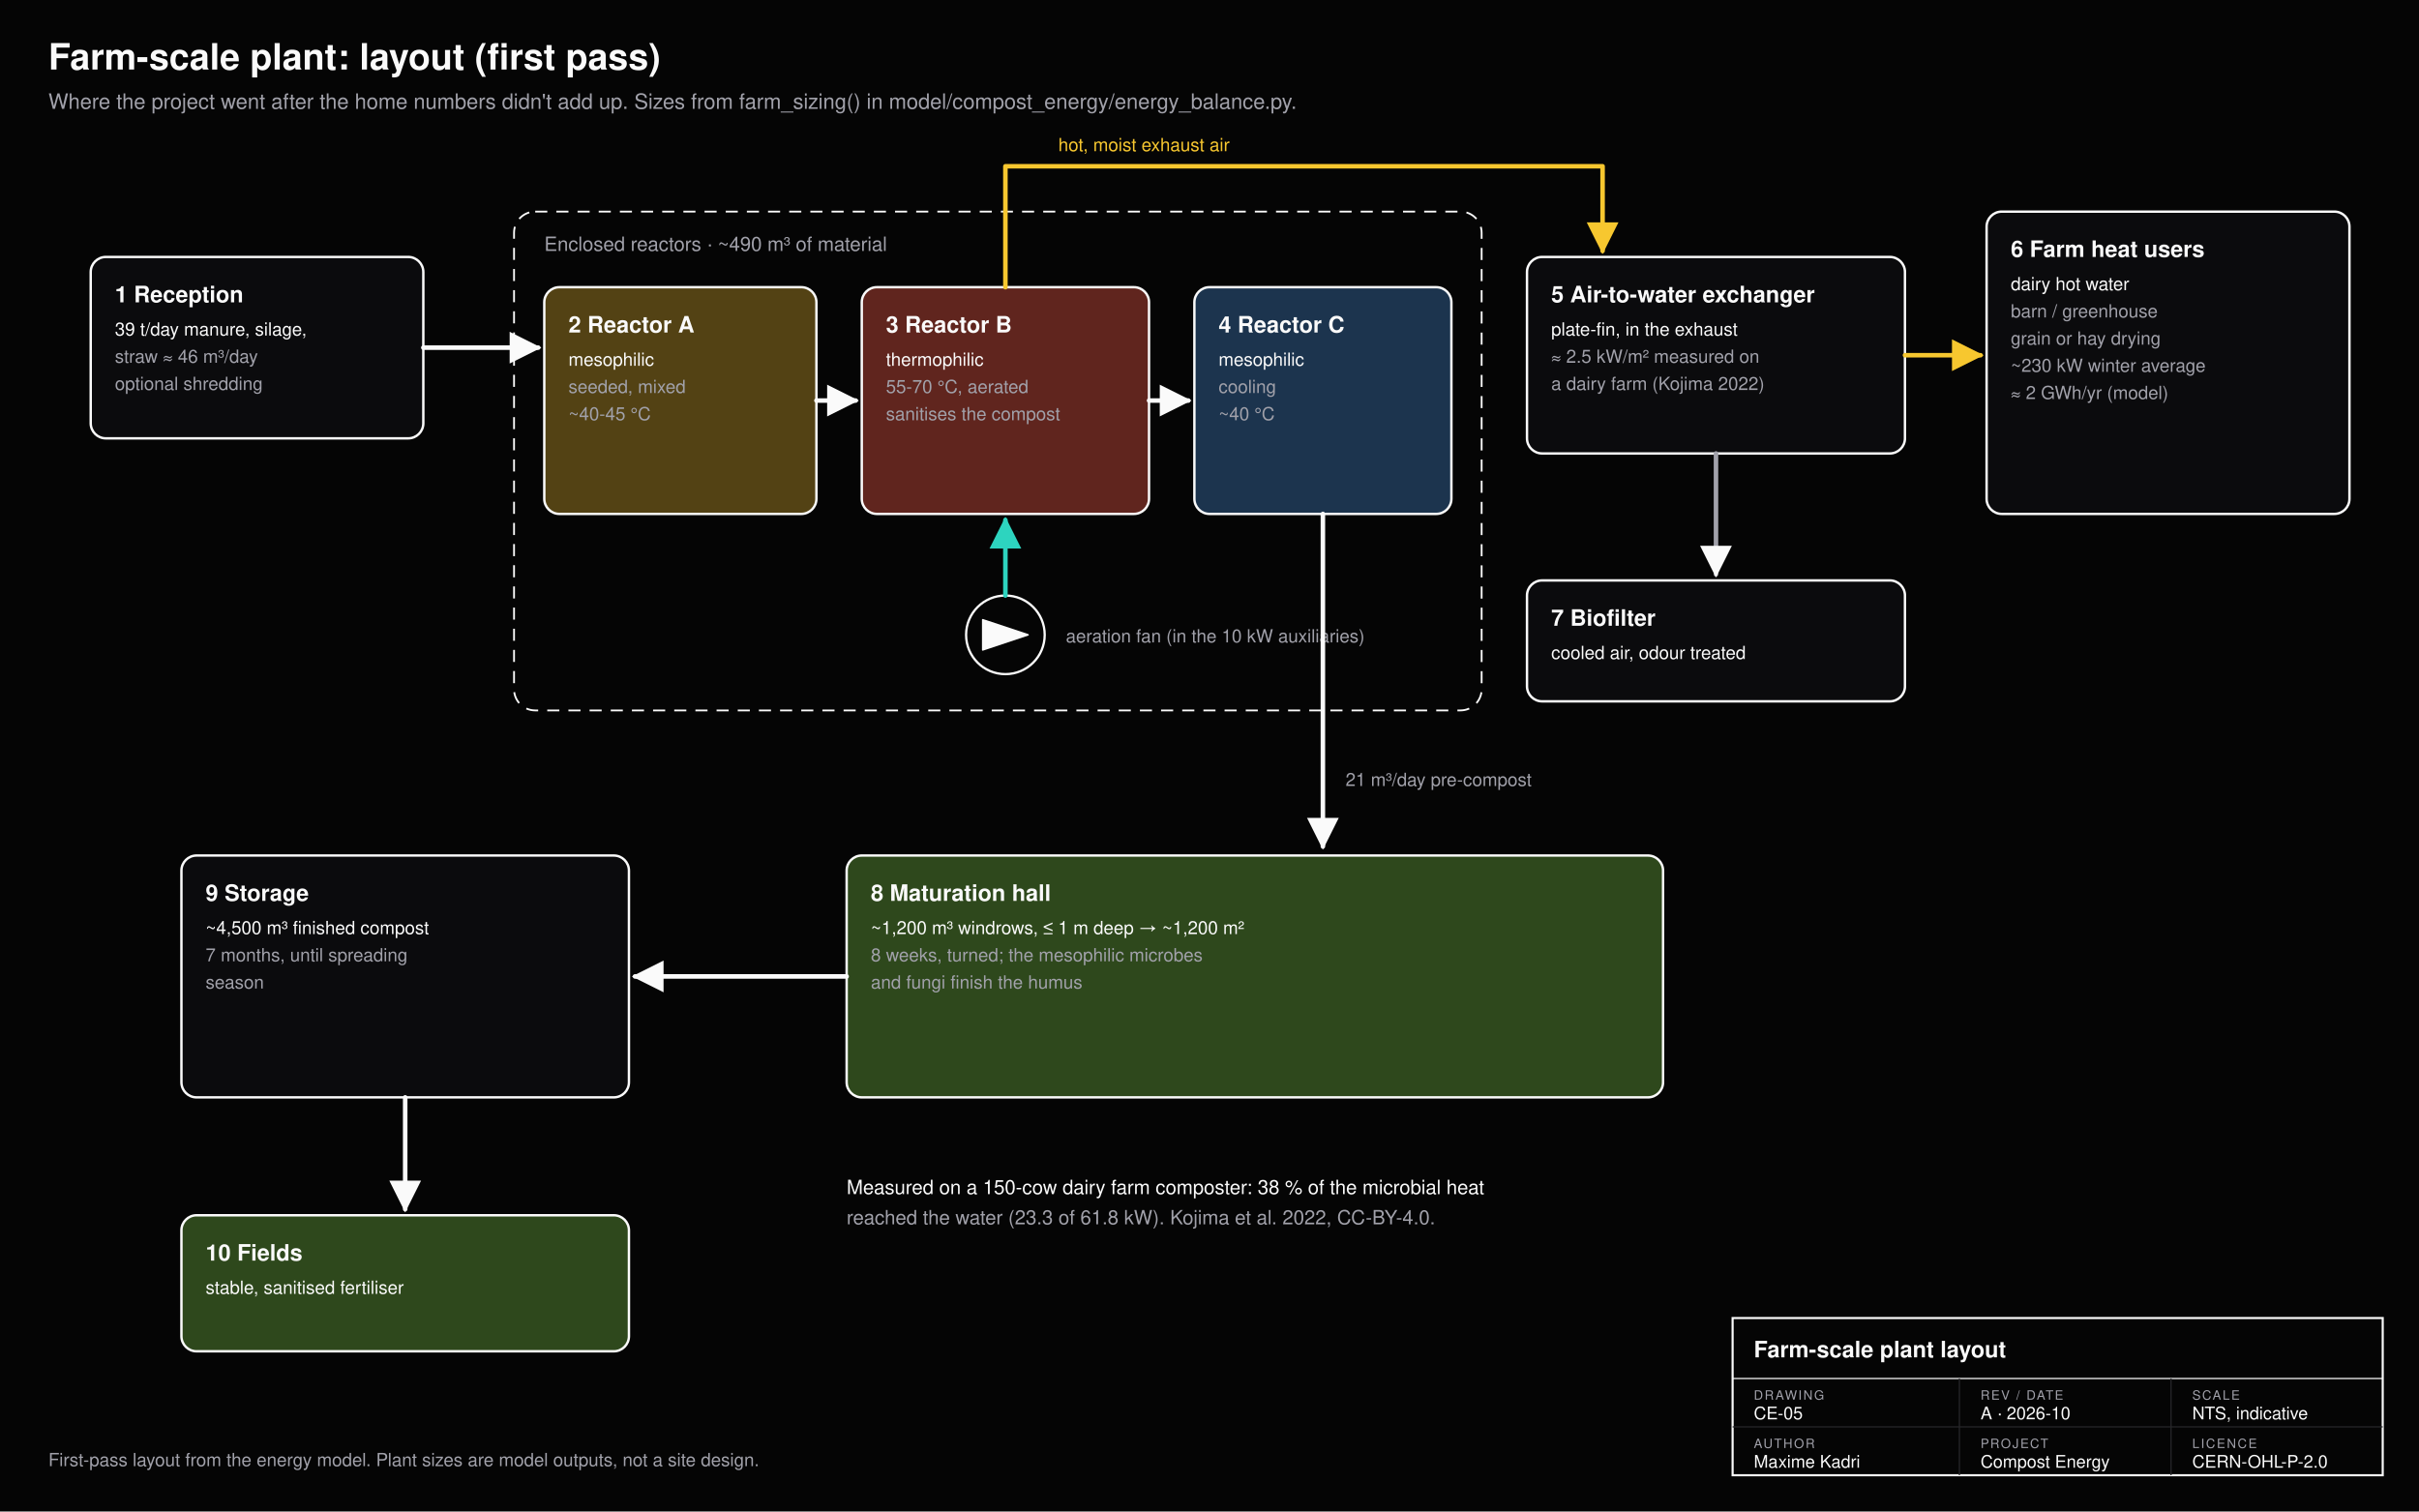
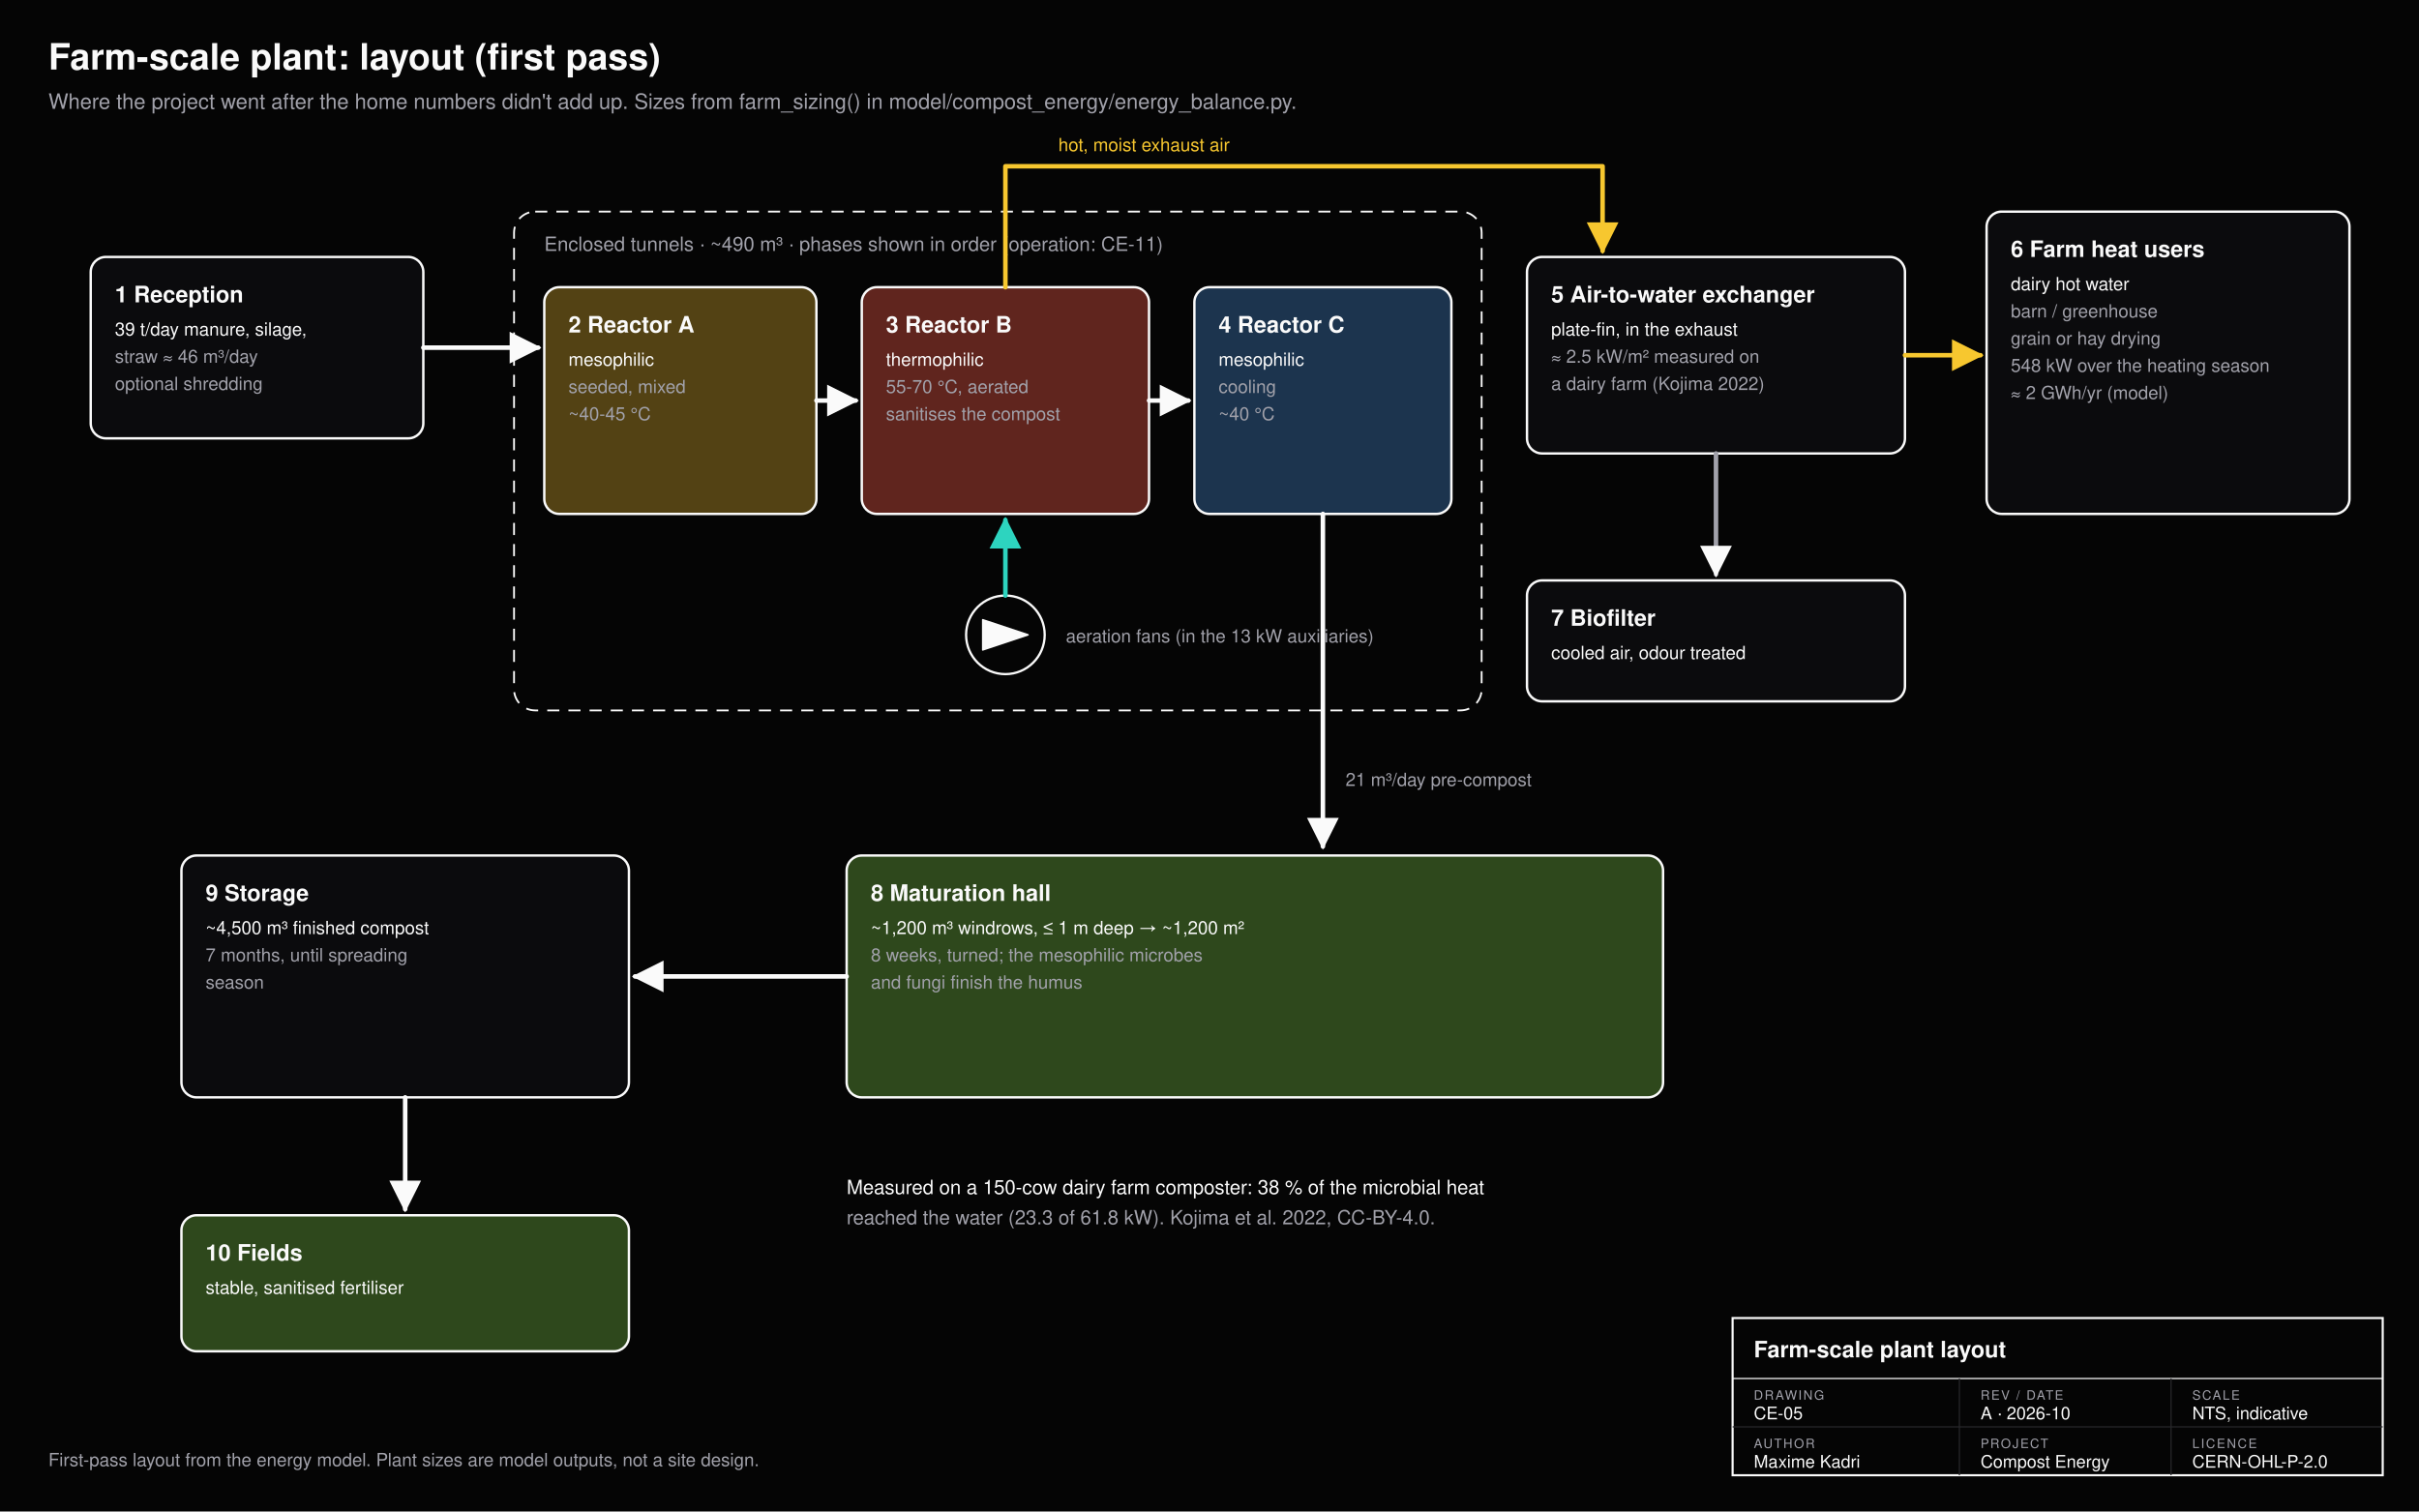
<svg xmlns="http://www.w3.org/2000/svg" viewBox="0 0 1600 1000" font-family="Helvetica Neue, Helvetica, Arial, sans-serif">
  <defs>
    <marker id="arr" viewBox="0 0 10 10" refX="9" refY="5" markerWidth="7" markerHeight="7" orient="auto-start-reverse">
      <path d="M0,0 L10,5 L0,10 z" fill="#fafafa" />
    </marker>
    <marker id="arrHot" viewBox="0 0 10 10" refX="9" refY="5" markerWidth="7" markerHeight="7" orient="auto-start-reverse">
      <path d="M0,0 L10,5 L0,10 z" fill="#f7c72f" />
    </marker>
    <marker id="arrCool" viewBox="0 0 10 10" refX="9" refY="5" markerWidth="7" markerHeight="7" orient="auto-start-reverse">
      <path d="M0,0 L10,5 L0,10 z" fill="#2dd4bf" />
    </marker>
    <marker id="arrGreen" viewBox="0 0 10 10" refX="9" refY="5" markerWidth="7" markerHeight="7" orient="auto-start-reverse">
      <path d="M0,0 L10,5 L0,10 z" fill="#2dd4bf" />
    </marker>
    <marker id="dimA" viewBox="0 0 10 10" refX="9" refY="5" markerWidth="6" markerHeight="6" orient="auto-start-reverse">
      <path d="M0,1.5 L10,5 L0,8.5 z" fill="#a1a1aa" />
    </marker>
    <pattern id="mesh" width="7" height="7" patternUnits="userSpaceOnUse">
      <path d="M0,7 L7,0 M0,0 L7,7" stroke="#52525b" stroke-width="0.45" opacity="0.7" />
    </pattern>
    <pattern id="concrete" width="12" height="12" patternUnits="userSpaceOnUse">
      <rect width="12" height="12" fill="#2a2a2e" />
      <circle cx="3" cy="3" r="1.1" fill="#52525b" />
      <circle cx="9" cy="8" r="0.9" fill="#52525b" />
      <circle cx="7" cy="2" r="0.5" fill="#52525b" />
    </pattern>
    <pattern id="hatch" width="6" height="6" patternUnits="userSpaceOnUse" patternTransform="rotate(45)">
      <line x1="0" y1="0" x2="0" y2="6" stroke="#c08a55" stroke-width="1" />
    </pattern>
    <pattern id="grain" width="40" height="10" patternUnits="userSpaceOnUse">
      <rect width="40" height="10" fill="#1a1510" />
      <path d="M0,5 C10,3 20,7 40,5" stroke="#c08a55" stroke-width="0.4" fill="none" opacity="0.5" />
    </pattern>
  </defs>
  <rect width="1600" height="1000" fill="#050505" />
  <text x="32.0" y="46.0" font-size="24" fill="#fafafa" font-weight="bold" text-anchor="start">Farm-scale plant: layout (first pass)</text>
  <text x="32.0" y="72.0" font-size="14" fill="#a1a1aa" font-weight="normal" text-anchor="start">Where the project went after the home numbers didn't add up. Sizes from farm_sizing() in model/compost_energy/energy_balance.py.</text>
  <rect x="60.0" y="170.0" width="220.0" height="120.0" fill="#0d0d0f" stroke="#fafafa" stroke-width="1.6" rx="10" fill-opacity="0.9" />
  <text x="76.0" y="200.0" font-size="15" fill="#fafafa" font-weight="bold" text-anchor="start">1  Reception</text>
  <text x="76.0" y="222.0" font-size="12" fill="#fafafa" font-weight="normal" text-anchor="start">39 t/day manure, silage,</text>
  <text x="76.0" y="240.0" font-size="12" fill="#a1a1aa" font-weight="normal" text-anchor="start">straw ≈ 46 m³/day</text>
  <text x="76.0" y="258.0" font-size="12" fill="#a1a1aa" font-weight="normal" text-anchor="start">optional shredding</text>
  <rect x="340.0" y="140.0" width="640.0" height="330.0" fill="none" stroke="#fafafa" stroke-width="1.2" rx="14" stroke-dasharray="8 6" />
-   <text x="360.0" y="166.0" font-size="13" fill="#a1a1aa" font-weight="normal" text-anchor="start">Enclosed reactors · ~490 m³ of material</text>
+   <text x="360.0" y="166.0" font-size="13" fill="#a1a1aa" font-weight="normal" text-anchor="start">Enclosed tunnels · ~490 m³ · phases shown in order (operation: CE-11)</text>
  <rect x="360.0" y="190.0" width="180.0" height="150.0" fill="#5c4a17" stroke="#fafafa" stroke-width="1.6" rx="10" fill-opacity="0.9" />
  <text x="376.0" y="220.0" font-size="15" fill="#fafafa" font-weight="bold" text-anchor="start">2  Reactor A</text>
  <text x="376.0" y="242.0" font-size="12" fill="#fafafa" font-weight="normal" text-anchor="start">mesophilic</text>
  <text x="376.0" y="260.0" font-size="12" fill="#a1a1aa" font-weight="normal" text-anchor="start">seeded, mixed</text>
  <text x="376.0" y="278.0" font-size="12" fill="#a1a1aa" font-weight="normal" text-anchor="start">~40-45 °C</text>
  <rect x="570.0" y="190.0" width="190.0" height="150.0" fill="#6b2a22" stroke="#fafafa" stroke-width="1.6" rx="10" fill-opacity="0.9" />
  <text x="586.0" y="220.0" font-size="15" fill="#fafafa" font-weight="bold" text-anchor="start">3  Reactor B</text>
  <text x="586.0" y="242.0" font-size="12" fill="#fafafa" font-weight="normal" text-anchor="start">thermophilic</text>
  <text x="586.0" y="260.0" font-size="12" fill="#a1a1aa" font-weight="normal" text-anchor="start">55-70 °C, aerated</text>
  <text x="586.0" y="278.0" font-size="12" fill="#a1a1aa" font-weight="normal" text-anchor="start">sanitises the compost</text>
  <rect x="790.0" y="190.0" width="170.0" height="150.0" fill="#1f3a57" stroke="#fafafa" stroke-width="1.6" rx="10" fill-opacity="0.9" />
  <text x="806.0" y="220.0" font-size="15" fill="#fafafa" font-weight="bold" text-anchor="start">4  Reactor C</text>
  <text x="806.0" y="242.0" font-size="12" fill="#fafafa" font-weight="normal" text-anchor="start">mesophilic</text>
  <text x="806.0" y="260.0" font-size="12" fill="#a1a1aa" font-weight="normal" text-anchor="start">cooling</text>
  <text x="806.0" y="278.0" font-size="12" fill="#a1a1aa" font-weight="normal" text-anchor="start">~40 °C</text>
  <path d="M280,230 L356,230" stroke="#fafafa" stroke-width="3" fill="none" stroke-linejoin="round" stroke-linecap="round" marker-end="url(#arr)" />
  <path d="M540,265 L566,265" stroke="#fafafa" stroke-width="3" fill="none" stroke-linejoin="round" stroke-linecap="round" marker-end="url(#arr)" />
  <path d="M760,265 L786,265" stroke="#fafafa" stroke-width="3" fill="none" stroke-linejoin="round" stroke-linecap="round" marker-end="url(#arr)" />
  <circle cx="665" cy="420" r="26" fill="#050505" stroke="#fafafa" stroke-width="1.5" />
  <path d="M650,410 L680,420 L650,430 Z" stroke="#fafafa" stroke-width="1" fill="#fafafa" stroke-linejoin="round" stroke-linecap="round" />
-   <text x="705.0" y="425.0" font-size="12" fill="#a1a1aa" font-weight="normal" text-anchor="start">aeration fan (in the 10 kW auxiliaries)</text>
+   <text x="705.0" y="425.0" font-size="12" fill="#a1a1aa" font-weight="normal" text-anchor="start">aeration fans (in the 13 kW auxiliaries)</text>
  <path d="M665,394 L665,344" stroke="#2dd4bf" stroke-width="3" fill="none" stroke-linejoin="round" stroke-linecap="round" marker-end="url(#arrCool)" />
  <path d="M665,190 L665,110 L1060,110 L1060,166" stroke="#f7c72f" stroke-width="3" fill="none" stroke-linejoin="round" stroke-linecap="round" marker-end="url(#arrHot)" />
  <text x="700.0" y="100.0" font-size="12" fill="#f7c72f" font-weight="normal" text-anchor="start">hot, moist exhaust air</text>
  <rect x="1010.0" y="170.0" width="250.0" height="130.0" fill="#0d0d0f" stroke="#fafafa" stroke-width="1.6" rx="10" fill-opacity="0.9" />
  <text x="1026.0" y="200.0" font-size="15" fill="#fafafa" font-weight="bold" text-anchor="start">5  Air-to-water exchanger</text>
  <text x="1026.0" y="222.0" font-size="12" fill="#fafafa" font-weight="normal" text-anchor="start">plate-fin, in the exhaust</text>
  <text x="1026.0" y="240.0" font-size="12" fill="#a1a1aa" font-weight="normal" text-anchor="start">≈ 2.5 kW/m² measured on</text>
  <text x="1026.0" y="258.0" font-size="12" fill="#a1a1aa" font-weight="normal" text-anchor="start">a dairy farm (Kojima 2022)</text>
  <path d="M1260,235 L1310,235" stroke="#f7c72f" stroke-width="3" fill="none" stroke-linejoin="round" stroke-linecap="round" marker-end="url(#arrHot)" />
  <rect x="1314.0" y="140.0" width="240.0" height="200.0" fill="#0d0d0f" stroke="#fafafa" stroke-width="1.6" rx="10" fill-opacity="0.9" />
  <text x="1330.0" y="170.0" font-size="15" fill="#fafafa" font-weight="bold" text-anchor="start">6  Farm heat users</text>
  <text x="1330.0" y="192.0" font-size="12" fill="#fafafa" font-weight="normal" text-anchor="start">dairy hot water</text>
  <text x="1330.0" y="210.0" font-size="12" fill="#a1a1aa" font-weight="normal" text-anchor="start">barn / greenhouse</text>
  <text x="1330.0" y="228.0" font-size="12" fill="#a1a1aa" font-weight="normal" text-anchor="start">grain or hay drying</text>
-   <text x="1330.0" y="246.0" font-size="12" fill="#a1a1aa" font-weight="normal" text-anchor="start">~230 kW winter average</text>
+   <text x="1330.0" y="246.0" font-size="12" fill="#a1a1aa" font-weight="normal" text-anchor="start">548 kW over the heating season</text>
  <text x="1330.0" y="264.0" font-size="12" fill="#a1a1aa" font-weight="normal" text-anchor="start">≈ 2 GWh/yr (model)</text>
  <path d="M1135,300 L1135,380" stroke="#a1a1aa" stroke-width="3" fill="none" stroke-linejoin="round" stroke-linecap="round" marker-end="url(#arr)" />
  <rect x="1010.0" y="384.0" width="250.0" height="80.0" fill="#0d0d0f" stroke="#fafafa" stroke-width="1.6" rx="10" fill-opacity="0.9" />
  <text x="1026.0" y="414.0" font-size="15" fill="#fafafa" font-weight="bold" text-anchor="start">7  Biofilter</text>
  <text x="1026.0" y="436.0" font-size="12" fill="#fafafa" font-weight="normal" text-anchor="start">cooled air, odour treated</text>
  <path d="M875,340 L875,560" stroke="#fafafa" stroke-width="3" fill="none" stroke-linejoin="round" stroke-linecap="round" marker-end="url(#arr)" />
  <text x="890.0" y="520.0" font-size="12" fill="#a1a1aa" font-weight="normal" text-anchor="start">21 m³/day pre-compost</text>
  <rect x="560.0" y="566.0" width="540.0" height="160.0" fill="#33501f" stroke="#fafafa" stroke-width="1.6" rx="10" fill-opacity="0.9" />
  <text x="576.0" y="596.0" font-size="15" fill="#fafafa" font-weight="bold" text-anchor="start">8  Maturation hall</text>
  <text x="576.0" y="618.0" font-size="12" fill="#fafafa" font-weight="normal" text-anchor="start">~1,200 m³ windrows, ≤ 1 m deep → ~1,200 m²</text>
  <text x="576.0" y="636.0" font-size="12" fill="#a1a1aa" font-weight="normal" text-anchor="start">8 weeks, turned; the mesophilic microbes</text>
  <text x="576.0" y="654.0" font-size="12" fill="#a1a1aa" font-weight="normal" text-anchor="start">and fungi finish the humus</text>
  <path d="M560,646 L420,646" stroke="#fafafa" stroke-width="3" fill="none" stroke-linejoin="round" stroke-linecap="round" marker-end="url(#arr)" />
  <rect x="120.0" y="566.0" width="296.0" height="160.0" fill="#0d0d0f" stroke="#fafafa" stroke-width="1.6" rx="10" fill-opacity="0.9" />
  <text x="136.0" y="596.0" font-size="15" fill="#fafafa" font-weight="bold" text-anchor="start">9  Storage</text>
  <text x="136.0" y="618.0" font-size="12" fill="#fafafa" font-weight="normal" text-anchor="start">~4,500 m³ finished compost</text>
  <text x="136.0" y="636.0" font-size="12" fill="#a1a1aa" font-weight="normal" text-anchor="start">7 months, until spreading</text>
  <text x="136.0" y="654.0" font-size="12" fill="#a1a1aa" font-weight="normal" text-anchor="start">season</text>
  <path d="M268,726 L268,800" stroke="#fafafa" stroke-width="3" fill="none" stroke-linejoin="round" stroke-linecap="round" marker-end="url(#arr)" />
  <rect x="120.0" y="804.0" width="296.0" height="90.0" fill="#33501f" stroke="#fafafa" stroke-width="1.6" rx="10" fill-opacity="0.9" />
  <text x="136.0" y="834.0" font-size="15" fill="#fafafa" font-weight="bold" text-anchor="start">10  Fields</text>
  <text x="136.0" y="856.0" font-size="12" fill="#fafafa" font-weight="normal" text-anchor="start">stable, sanitised fertiliser</text>
  <text x="560.0" y="790.0" font-size="13" fill="#fafafa" font-weight="normal" text-anchor="start">Measured on a 150-cow dairy farm composter: 38 % of the microbial heat</text>
  <text x="560.0" y="810.0" font-size="13" fill="#a1a1aa" font-weight="normal" text-anchor="start">reached the water (23.3 of 61.8 kW). Kojima et al. 2022, CC-BY-4.0.</text>
  <text x="32.0" y="970.0" font-size="12" fill="#a1a1aa" font-weight="normal" text-anchor="start">First-pass layout from the energy model. Plant sizes are model outputs, not a site design.</text>
  <rect x="1146.0" y="872.0" width="430.0" height="104.0" fill="#050505" stroke="#fafafa" stroke-width="1.4" />
  <line x1="1146.0" y1="912.0" x2="1576.0" y2="912.0" stroke="#fafafa" stroke-width="0.8" />
  <line x1="1146.0" y1="944.0" x2="1576.0" y2="944.0" stroke="#27272a" stroke-width="0.8" />
  <line x1="1296.0" y1="912.0" x2="1296.0" y2="976.0" stroke="#27272a" stroke-width="0.8" />
  <line x1="1436.0" y1="912.0" x2="1436.0" y2="976.0" stroke="#27272a" stroke-width="0.8" />
  <text x="1160.0" y="898.0" font-size="15" fill="#fafafa" font-weight="bold" text-anchor="start">Farm-scale plant layout</text>
  <text x="1160.0" y="926.0" font-size="8.5" fill="#a1a1aa" font-weight="normal" text-anchor="start" letter-spacing="1">DRAWING</text>
  <text x="1160.0" y="939.0" font-size="11.5" fill="#fafafa" font-weight="normal" text-anchor="start">CE-05</text>
  <text x="1310.0" y="926.0" font-size="8.5" fill="#a1a1aa" font-weight="normal" text-anchor="start" letter-spacing="1">REV / DATE</text>
  <text x="1310.0" y="939.0" font-size="11.5" fill="#fafafa" font-weight="normal" text-anchor="start">A · 2026-10</text>
  <text x="1450.0" y="926.0" font-size="8.5" fill="#a1a1aa" font-weight="normal" text-anchor="start" letter-spacing="1">SCALE</text>
  <text x="1450.0" y="939.0" font-size="11.5" fill="#fafafa" font-weight="normal" text-anchor="start">NTS, indicative</text>
  <text x="1160.0" y="958.0" font-size="8.5" fill="#a1a1aa" font-weight="normal" text-anchor="start" letter-spacing="1">AUTHOR</text>
  <text x="1160.0" y="971.0" font-size="11.5" fill="#fafafa" font-weight="normal" text-anchor="start">Maxime Kadri</text>
  <text x="1310.0" y="958.0" font-size="8.5" fill="#a1a1aa" font-weight="normal" text-anchor="start" letter-spacing="1">PROJECT</text>
  <text x="1310.0" y="971.0" font-size="11.5" fill="#fafafa" font-weight="normal" text-anchor="start">Compost Energy</text>
  <text x="1450.0" y="958.0" font-size="8.5" fill="#a1a1aa" font-weight="normal" text-anchor="start" letter-spacing="1">LICENCE</text>
  <text x="1450.0" y="971.0" font-size="11.5" fill="#fafafa" font-weight="normal" text-anchor="start">CERN-OHL-P-2.0</text>
</svg>
